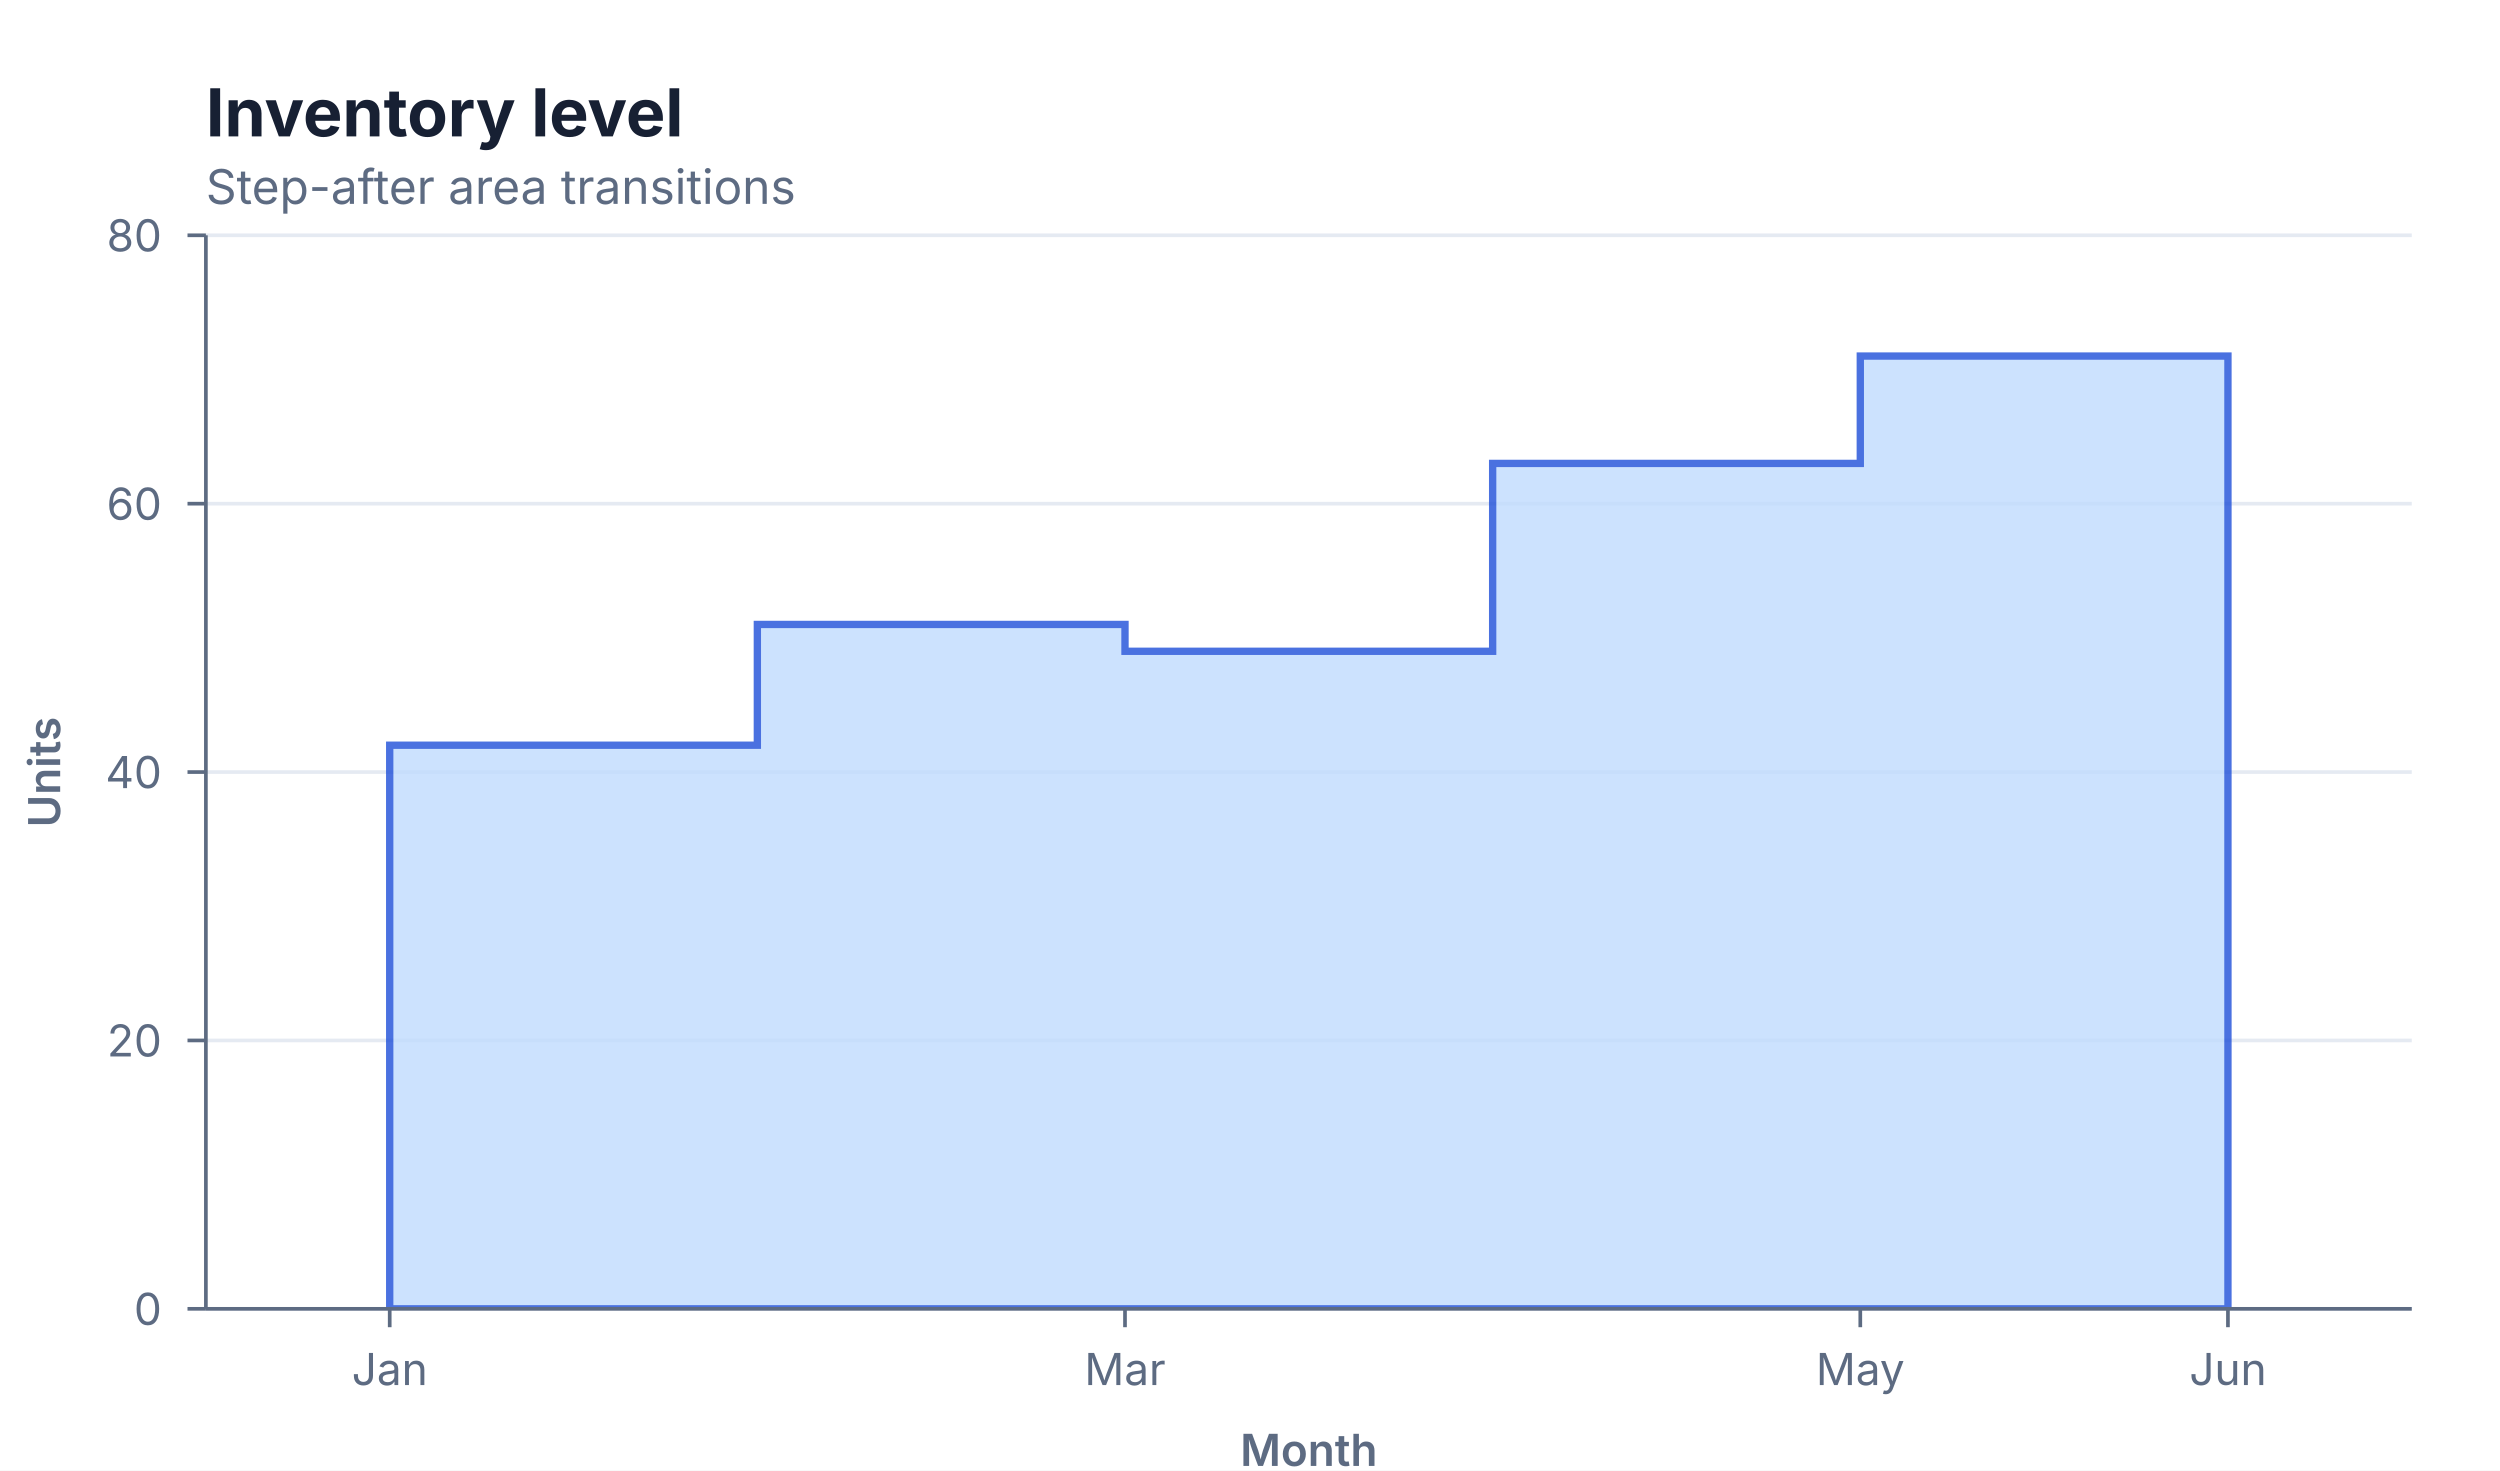
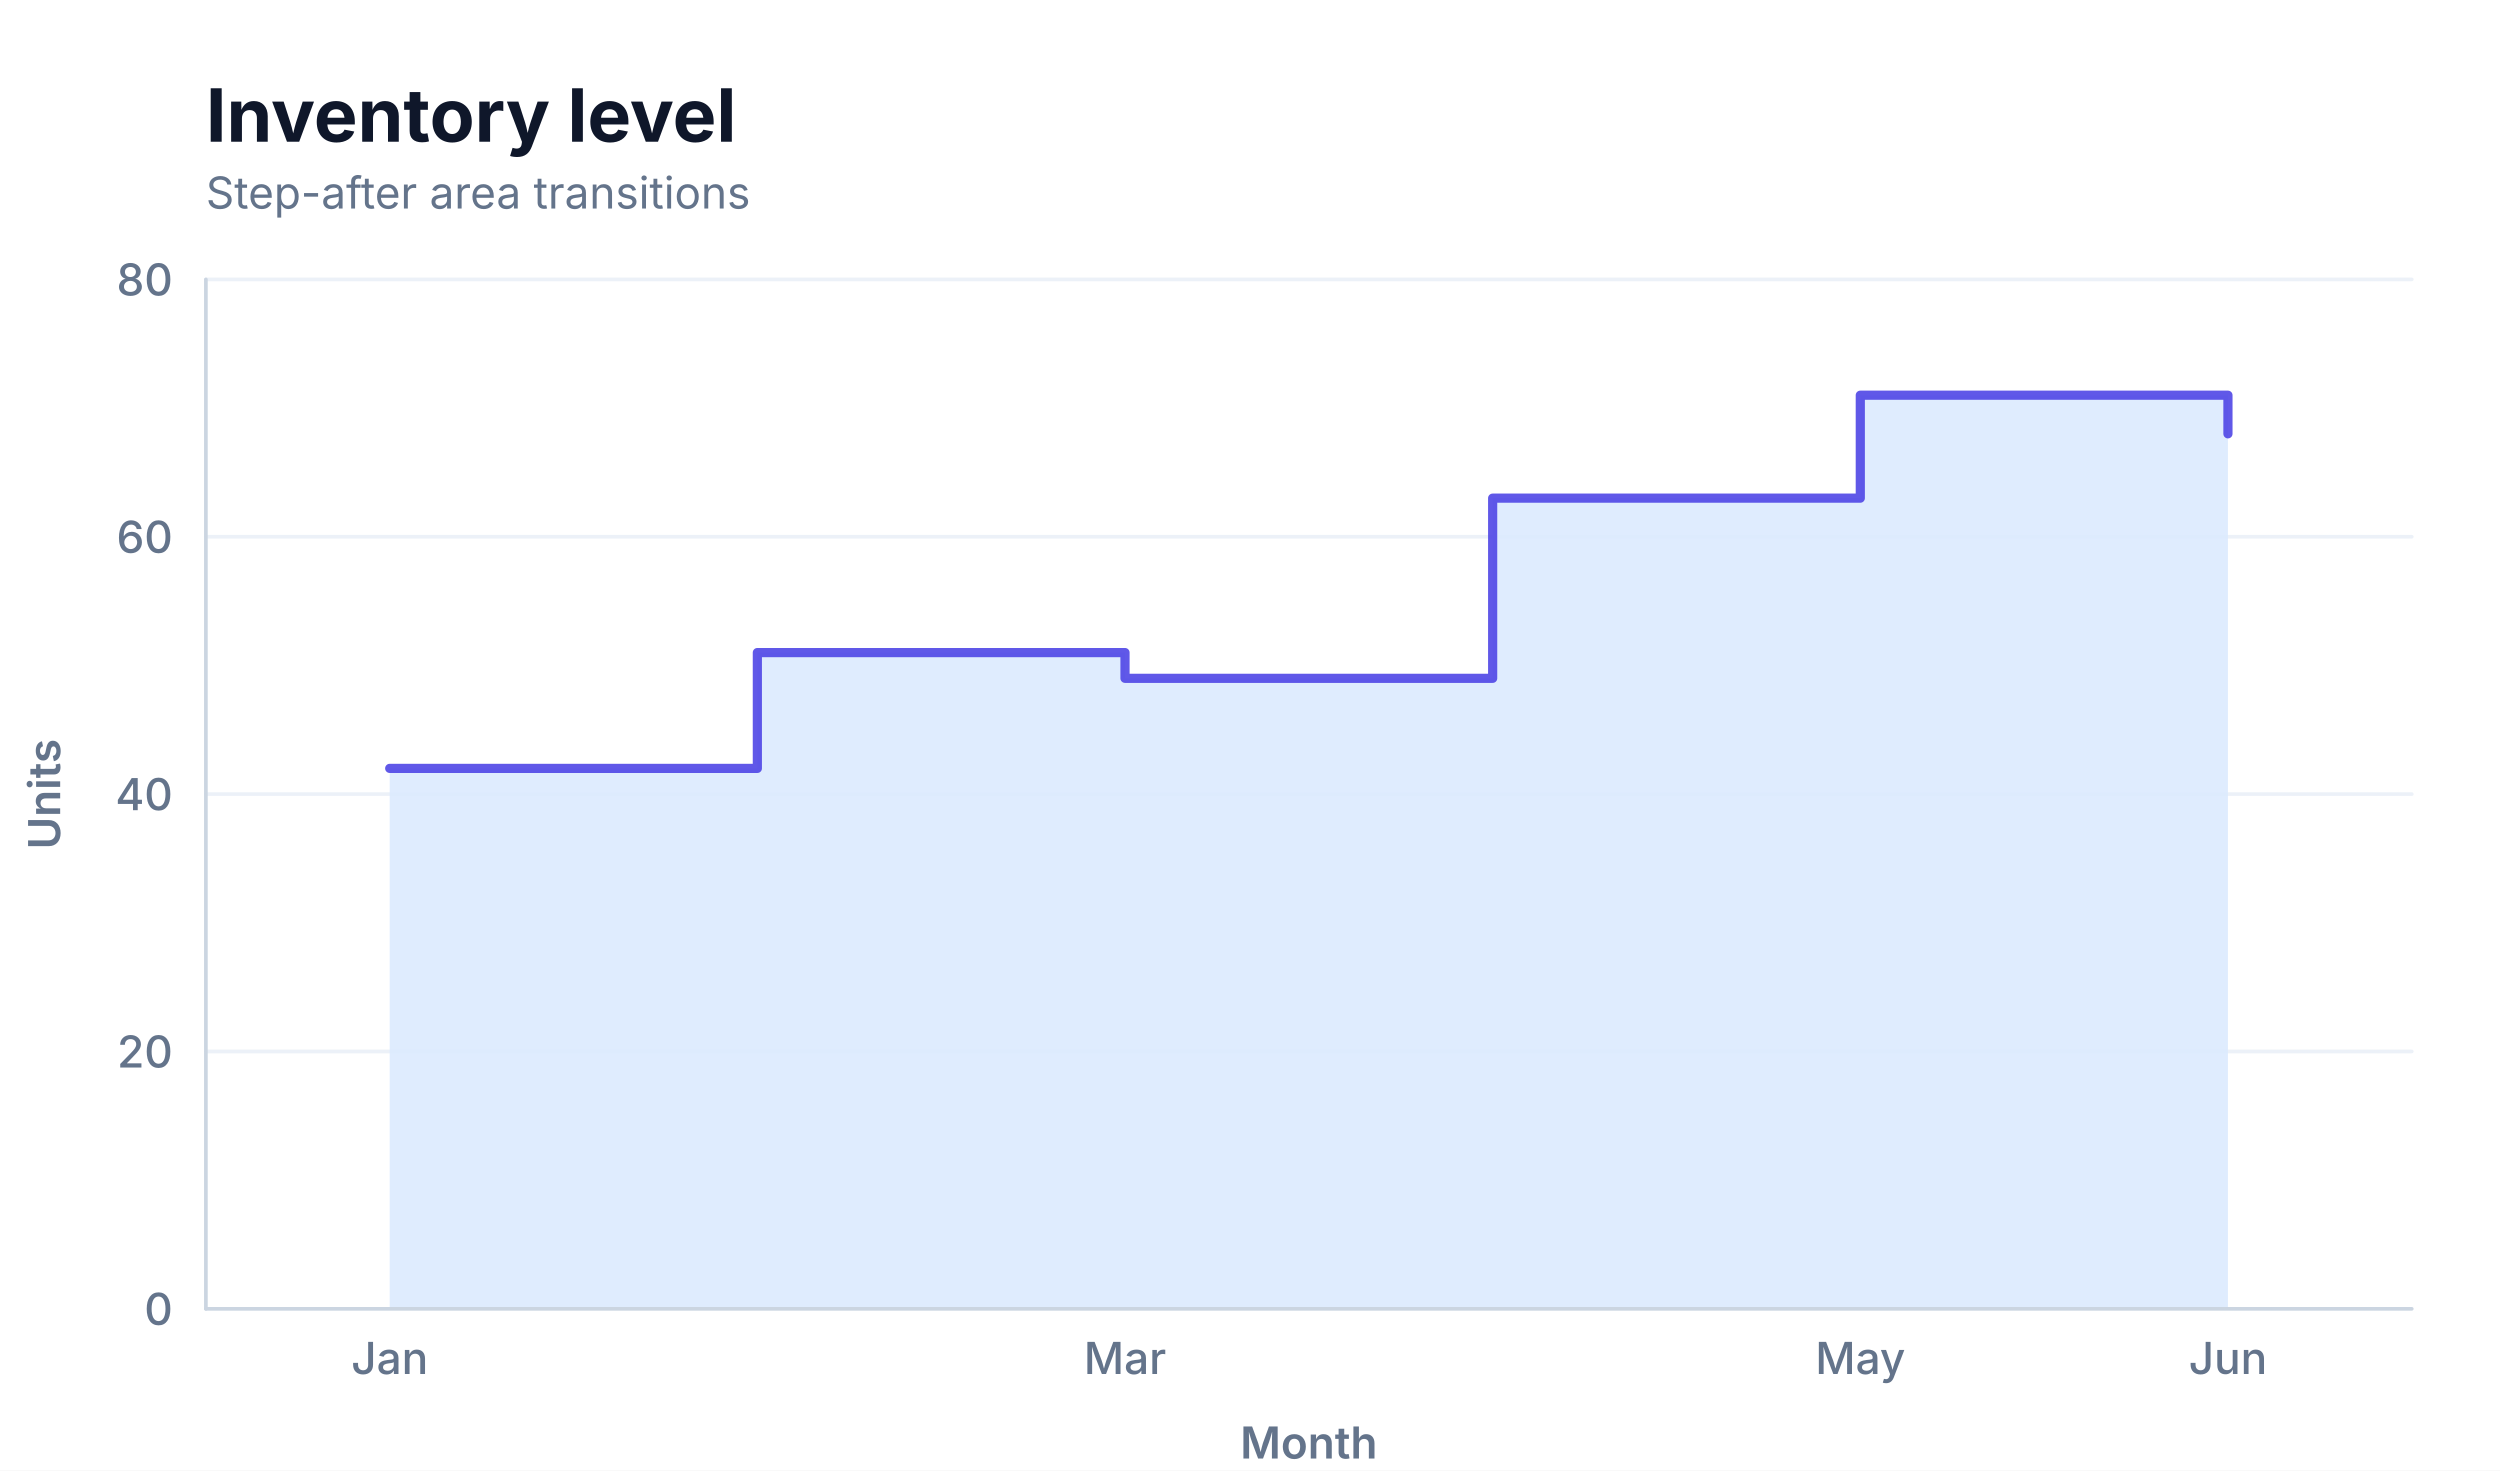
<svg xmlns="http://www.w3.org/2000/svg" width="680" height="400" viewBox="0 0 680 400" role="img" aria-labelledby="title description">
  <defs>
    <clipPath id="clip-1">
-       <rect x="56" y="64" width="600" height="292" />
+       <rect x="56" y="76" width="600" height="280" />
    </clipPath>
  </defs>
  <rect width="100%" height="100%" fill="#ffffff" />
  <g data-scene-node="scene:root">
-     <line data-scene-node="axis-y:grid:0" x1="56" y1="356" x2="656" y2="356" fill="none" stroke="#e5eaf2" stroke-width="1" />
-     <line data-scene-node="axis-y:grid:1" x1="56" y1="283" x2="656" y2="283" fill="none" stroke="#e5eaf2" stroke-width="1" />
-     <line data-scene-node="axis-y:grid:2" x1="56" y1="210" x2="656" y2="210" fill="none" stroke="#e5eaf2" stroke-width="1" />
-     <line data-scene-node="axis-y:grid:3" x1="56" y1="137" x2="656" y2="137" fill="none" stroke="#e5eaf2" stroke-width="1" />
-     <line data-scene-node="axis-y:grid:4" x1="56" y1="64" x2="656" y2="64" fill="none" stroke="#e5eaf2" stroke-width="1" />
+     <line data-scene-node="axis-y:grid:1" opacity="0.82" x1="56" y1="286" x2="656" y2="286" fill="none" stroke="#e8eef6" stroke-width="1" stroke-linecap="round" />
+     <line data-scene-node="axis-y:grid:2" opacity="0.82" x1="56" y1="216" x2="656" y2="216" fill="none" stroke="#e8eef6" stroke-width="1" stroke-linecap="round" />
+     <line data-scene-node="axis-y:grid:3" opacity="0.82" x1="56" y1="146" x2="656" y2="146" fill="none" stroke="#e8eef6" stroke-width="1" stroke-linecap="round" />
+     <line data-scene-node="axis-y:grid:4" opacity="0.82" x1="56" y1="76" x2="656" y2="76" fill="none" stroke="#e8eef6" stroke-width="1" stroke-linecap="round" />
    <g data-scene-node="layer-0:group" clip-path="url(#clip-1)">
-       <path data-scene-node="layer-0:stepped-area" opacity="0.8" d="M 106 202.7 L 206 202.7 L 206 169.85 L 306 169.85 L 306 177.15 L 406 177.15 L 406 126.05 L 506 126.05 L 506 96.85 L 606 96.85 L 606 107.8 L 606 356 L 106 356 Z" fill="#bfdbfe" stroke="#1d4ed8" stroke-width="2" />
+       <path data-scene-node="layer-0:stepped-area-fill" opacity="0.9" d="M 106 209 L 206 209 L 206 177.5 L 306 177.5 L 306 184.5 L 406 184.5 L 406 135.5 L 506 135.5 L 506 107.5 L 606 107.5 L 606 118 L 606 356 L 106 356 Z" fill="#dbeafe" />
+       <path data-scene-node="layer-0:stepped-area-line" opacity="0.9" d="M 106 209 L 206 209 L 206 177.5 L 306 177.5 L 306 184.5 L 406 184.5 L 406 135.5 L 506 135.5 L 506 107.5 L 606 107.5 L 606 118" fill="none" stroke="#4f46e5" stroke-width="2.5" stroke-linecap="round" stroke-linejoin="round" />
    </g>
-     <line data-scene-node="axis-x:line" x1="56" y1="356" x2="656" y2="356" fill="none" stroke="#5d6b82" stroke-width="1" />
-     <line data-scene-node="axis-x:tick:0" x1="106" y1="356" x2="106" y2="361" fill="none" stroke="#5d6b82" stroke-width="1" />
-     <line data-scene-node="axis-x:tick:1" x1="306" y1="356" x2="306" y2="361" fill="none" stroke="#5d6b82" stroke-width="1" />
-     <line data-scene-node="axis-x:tick:2" x1="506" y1="356" x2="506" y2="361" fill="none" stroke="#5d6b82" stroke-width="1" />
-     <line data-scene-node="axis-x:tick:3" x1="606" y1="356" x2="606" y2="361" fill="none" stroke="#5d6b82" stroke-width="1" />
-     <line data-scene-node="axis-y:line" x1="56" y1="64" x2="56" y2="356" fill="none" stroke="#5d6b82" stroke-width="1" />
-     <line data-scene-node="axis-y:tick:0" x1="51" y1="356" x2="56" y2="356" fill="none" stroke="#5d6b82" stroke-width="1" />
-     <line data-scene-node="axis-y:tick:1" x1="51" y1="283" x2="56" y2="283" fill="none" stroke="#5d6b82" stroke-width="1" />
-     <line data-scene-node="axis-y:tick:2" x1="51" y1="210" x2="56" y2="210" fill="none" stroke="#5d6b82" stroke-width="1" />
-     <line data-scene-node="axis-y:tick:3" x1="51" y1="137" x2="56" y2="137" fill="none" stroke="#5d6b82" stroke-width="1" />
-     <line data-scene-node="axis-y:tick:4" x1="51" y1="64" x2="56" y2="64" fill="none" stroke="#5d6b82" stroke-width="1" />
-     <text data-scene-node="axis-x:label:0" x="106" y="368" fill="#5d6b82" font-family="Inter, ui-sans-serif, system-ui, -apple-system, BlinkMacSystemFont, &quot;Segoe UI&quot;, sans-serif" font-size="12" font-weight="400" text-anchor="middle" dominant-baseline="text-before-edge">Jan</text>
-     <text data-scene-node="axis-x:label:1" x="306" y="368" fill="#5d6b82" font-family="Inter, ui-sans-serif, system-ui, -apple-system, BlinkMacSystemFont, &quot;Segoe UI&quot;, sans-serif" font-size="12" font-weight="400" text-anchor="middle" dominant-baseline="text-before-edge">Mar</text>
-     <text data-scene-node="axis-x:label:2" x="506" y="368" fill="#5d6b82" font-family="Inter, ui-sans-serif, system-ui, -apple-system, BlinkMacSystemFont, &quot;Segoe UI&quot;, sans-serif" font-size="12" font-weight="400" text-anchor="middle" dominant-baseline="text-before-edge">May</text>
-     <text data-scene-node="axis-x:label:3" x="606" y="368" fill="#5d6b82" font-family="Inter, ui-sans-serif, system-ui, -apple-system, BlinkMacSystemFont, &quot;Segoe UI&quot;, sans-serif" font-size="12" font-weight="400" text-anchor="middle" dominant-baseline="text-before-edge">Jun</text>
-     <text data-scene-node="axis-x:title" x="356" y="390" fill="#5d6b82" font-family="Inter, ui-sans-serif, system-ui, -apple-system, BlinkMacSystemFont, &quot;Segoe UI&quot;, sans-serif" font-size="12" font-weight="600" text-anchor="middle" dominant-baseline="text-before-edge">Month</text>
-     <text data-scene-node="axis-y:label:0" x="44" y="356" fill="#5d6b82" font-family="Inter, ui-sans-serif, system-ui, -apple-system, BlinkMacSystemFont, &quot;Segoe UI&quot;, sans-serif" font-size="12" font-weight="400" text-anchor="end" dominant-baseline="central">0</text>
-     <text data-scene-node="axis-y:label:1" x="44" y="283" fill="#5d6b82" font-family="Inter, ui-sans-serif, system-ui, -apple-system, BlinkMacSystemFont, &quot;Segoe UI&quot;, sans-serif" font-size="12" font-weight="400" text-anchor="end" dominant-baseline="central">20</text>
-     <text data-scene-node="axis-y:label:2" x="44" y="210" fill="#5d6b82" font-family="Inter, ui-sans-serif, system-ui, -apple-system, BlinkMacSystemFont, &quot;Segoe UI&quot;, sans-serif" font-size="12" font-weight="400" text-anchor="end" dominant-baseline="central">40</text>
-     <text data-scene-node="axis-y:label:3" x="44" y="137" fill="#5d6b82" font-family="Inter, ui-sans-serif, system-ui, -apple-system, BlinkMacSystemFont, &quot;Segoe UI&quot;, sans-serif" font-size="12" font-weight="400" text-anchor="end" dominant-baseline="central">60</text>
-     <text data-scene-node="axis-y:label:4" x="44" y="64" fill="#5d6b82" font-family="Inter, ui-sans-serif, system-ui, -apple-system, BlinkMacSystemFont, &quot;Segoe UI&quot;, sans-serif" font-size="12" font-weight="400" text-anchor="end" dominant-baseline="central">80</text>
-     <text data-scene-node="axis-y:title" x="12" y="210" fill="#5d6b82" font-family="Inter, ui-sans-serif, system-ui, -apple-system, BlinkMacSystemFont, &quot;Segoe UI&quot;, sans-serif" font-size="12" font-weight="600" text-anchor="middle" dominant-baseline="central" transform="rotate(-90 12 210)">Units</text>
-     <text data-scene-node="chart:title" x="56" y="24" fill="#172033" font-family="Inter, ui-sans-serif, system-ui, -apple-system, BlinkMacSystemFont, &quot;Segoe UI&quot;, sans-serif" font-size="18" font-weight="700" text-anchor="start" dominant-baseline="text-before-edge">Inventory level</text>
-     <text data-scene-node="chart:subtitle" x="56" y="46" fill="#5d6b82" font-family="Inter, ui-sans-serif, system-ui, -apple-system, BlinkMacSystemFont, &quot;Segoe UI&quot;, sans-serif" font-size="13" font-weight="400" text-anchor="start" dominant-baseline="text-before-edge">Step-after area transitions</text>
+     <line data-scene-node="axis-x:line" x1="56" y1="356" x2="656" y2="356" fill="none" stroke="#cbd5e1" stroke-width="1" stroke-linecap="round" />
+     <line data-scene-node="axis-y:line" x1="56" y1="76" x2="56" y2="356" fill="none" stroke="#cbd5e1" stroke-width="1" stroke-linecap="round" />
+     <text data-scene-node="axis-x:label:0" x="106" y="365" fill="#64748b" font-family="Inter, ui-sans-serif, system-ui, -apple-system, BlinkMacSystemFont, &quot;Segoe UI&quot;, sans-serif" font-size="12" font-weight="500" text-anchor="middle" dominant-baseline="text-before-edge">Jan</text>
+     <text data-scene-node="axis-x:label:1" x="306" y="365" fill="#64748b" font-family="Inter, ui-sans-serif, system-ui, -apple-system, BlinkMacSystemFont, &quot;Segoe UI&quot;, sans-serif" font-size="12" font-weight="500" text-anchor="middle" dominant-baseline="text-before-edge">Mar</text>
+     <text data-scene-node="axis-x:label:2" x="506" y="365" fill="#64748b" font-family="Inter, ui-sans-serif, system-ui, -apple-system, BlinkMacSystemFont, &quot;Segoe UI&quot;, sans-serif" font-size="12" font-weight="500" text-anchor="middle" dominant-baseline="text-before-edge">May</text>
+     <text data-scene-node="axis-x:label:3" x="606" y="365" fill="#64748b" font-family="Inter, ui-sans-serif, system-ui, -apple-system, BlinkMacSystemFont, &quot;Segoe UI&quot;, sans-serif" font-size="12" font-weight="500" text-anchor="middle" dominant-baseline="text-before-edge">Jun</text>
+     <text data-scene-node="axis-x:title" x="356" y="388" fill="#64748b" font-family="Inter, ui-sans-serif, system-ui, -apple-system, BlinkMacSystemFont, &quot;Segoe UI&quot;, sans-serif" font-size="12" font-weight="600" text-anchor="middle" dominant-baseline="text-before-edge">Month</text>
+     <text data-scene-node="axis-y:label:0" x="47" y="356" fill="#64748b" font-family="Inter, ui-sans-serif, system-ui, -apple-system, BlinkMacSystemFont, &quot;Segoe UI&quot;, sans-serif" font-size="12" font-weight="500" text-anchor="end" dominant-baseline="central">0</text>
+     <text data-scene-node="axis-y:label:1" x="47" y="286" fill="#64748b" font-family="Inter, ui-sans-serif, system-ui, -apple-system, BlinkMacSystemFont, &quot;Segoe UI&quot;, sans-serif" font-size="12" font-weight="500" text-anchor="end" dominant-baseline="central">20</text>
+     <text data-scene-node="axis-y:label:2" x="47" y="216" fill="#64748b" font-family="Inter, ui-sans-serif, system-ui, -apple-system, BlinkMacSystemFont, &quot;Segoe UI&quot;, sans-serif" font-size="12" font-weight="500" text-anchor="end" dominant-baseline="central">40</text>
+     <text data-scene-node="axis-y:label:3" x="47" y="146" fill="#64748b" font-family="Inter, ui-sans-serif, system-ui, -apple-system, BlinkMacSystemFont, &quot;Segoe UI&quot;, sans-serif" font-size="12" font-weight="500" text-anchor="end" dominant-baseline="central">60</text>
+     <text data-scene-node="axis-y:label:4" x="47" y="76" fill="#64748b" font-family="Inter, ui-sans-serif, system-ui, -apple-system, BlinkMacSystemFont, &quot;Segoe UI&quot;, sans-serif" font-size="12" font-weight="500" text-anchor="end" dominant-baseline="central">80</text>
+     <text data-scene-node="axis-y:title" x="12" y="216" fill="#64748b" font-family="Inter, ui-sans-serif, system-ui, -apple-system, BlinkMacSystemFont, &quot;Segoe UI&quot;, sans-serif" font-size="12" font-weight="600" text-anchor="middle" dominant-baseline="central" transform="rotate(-90 12 216)">Units</text>
+     <text data-scene-node="chart:title" x="56" y="24" fill="#0f172a" font-family="Inter, ui-sans-serif, system-ui, -apple-system, BlinkMacSystemFont, &quot;Segoe UI&quot;, sans-serif" font-size="20" font-weight="700" text-anchor="start" dominant-baseline="text-before-edge">Inventory level</text>
+     <text data-scene-node="chart:subtitle" x="56" y="48" fill="#64748b" font-family="Inter, ui-sans-serif, system-ui, -apple-system, BlinkMacSystemFont, &quot;Segoe UI&quot;, sans-serif" font-size="12" font-weight="400" text-anchor="start" dominant-baseline="text-before-edge">Step-after area transitions</text>
  </g>
</svg>
